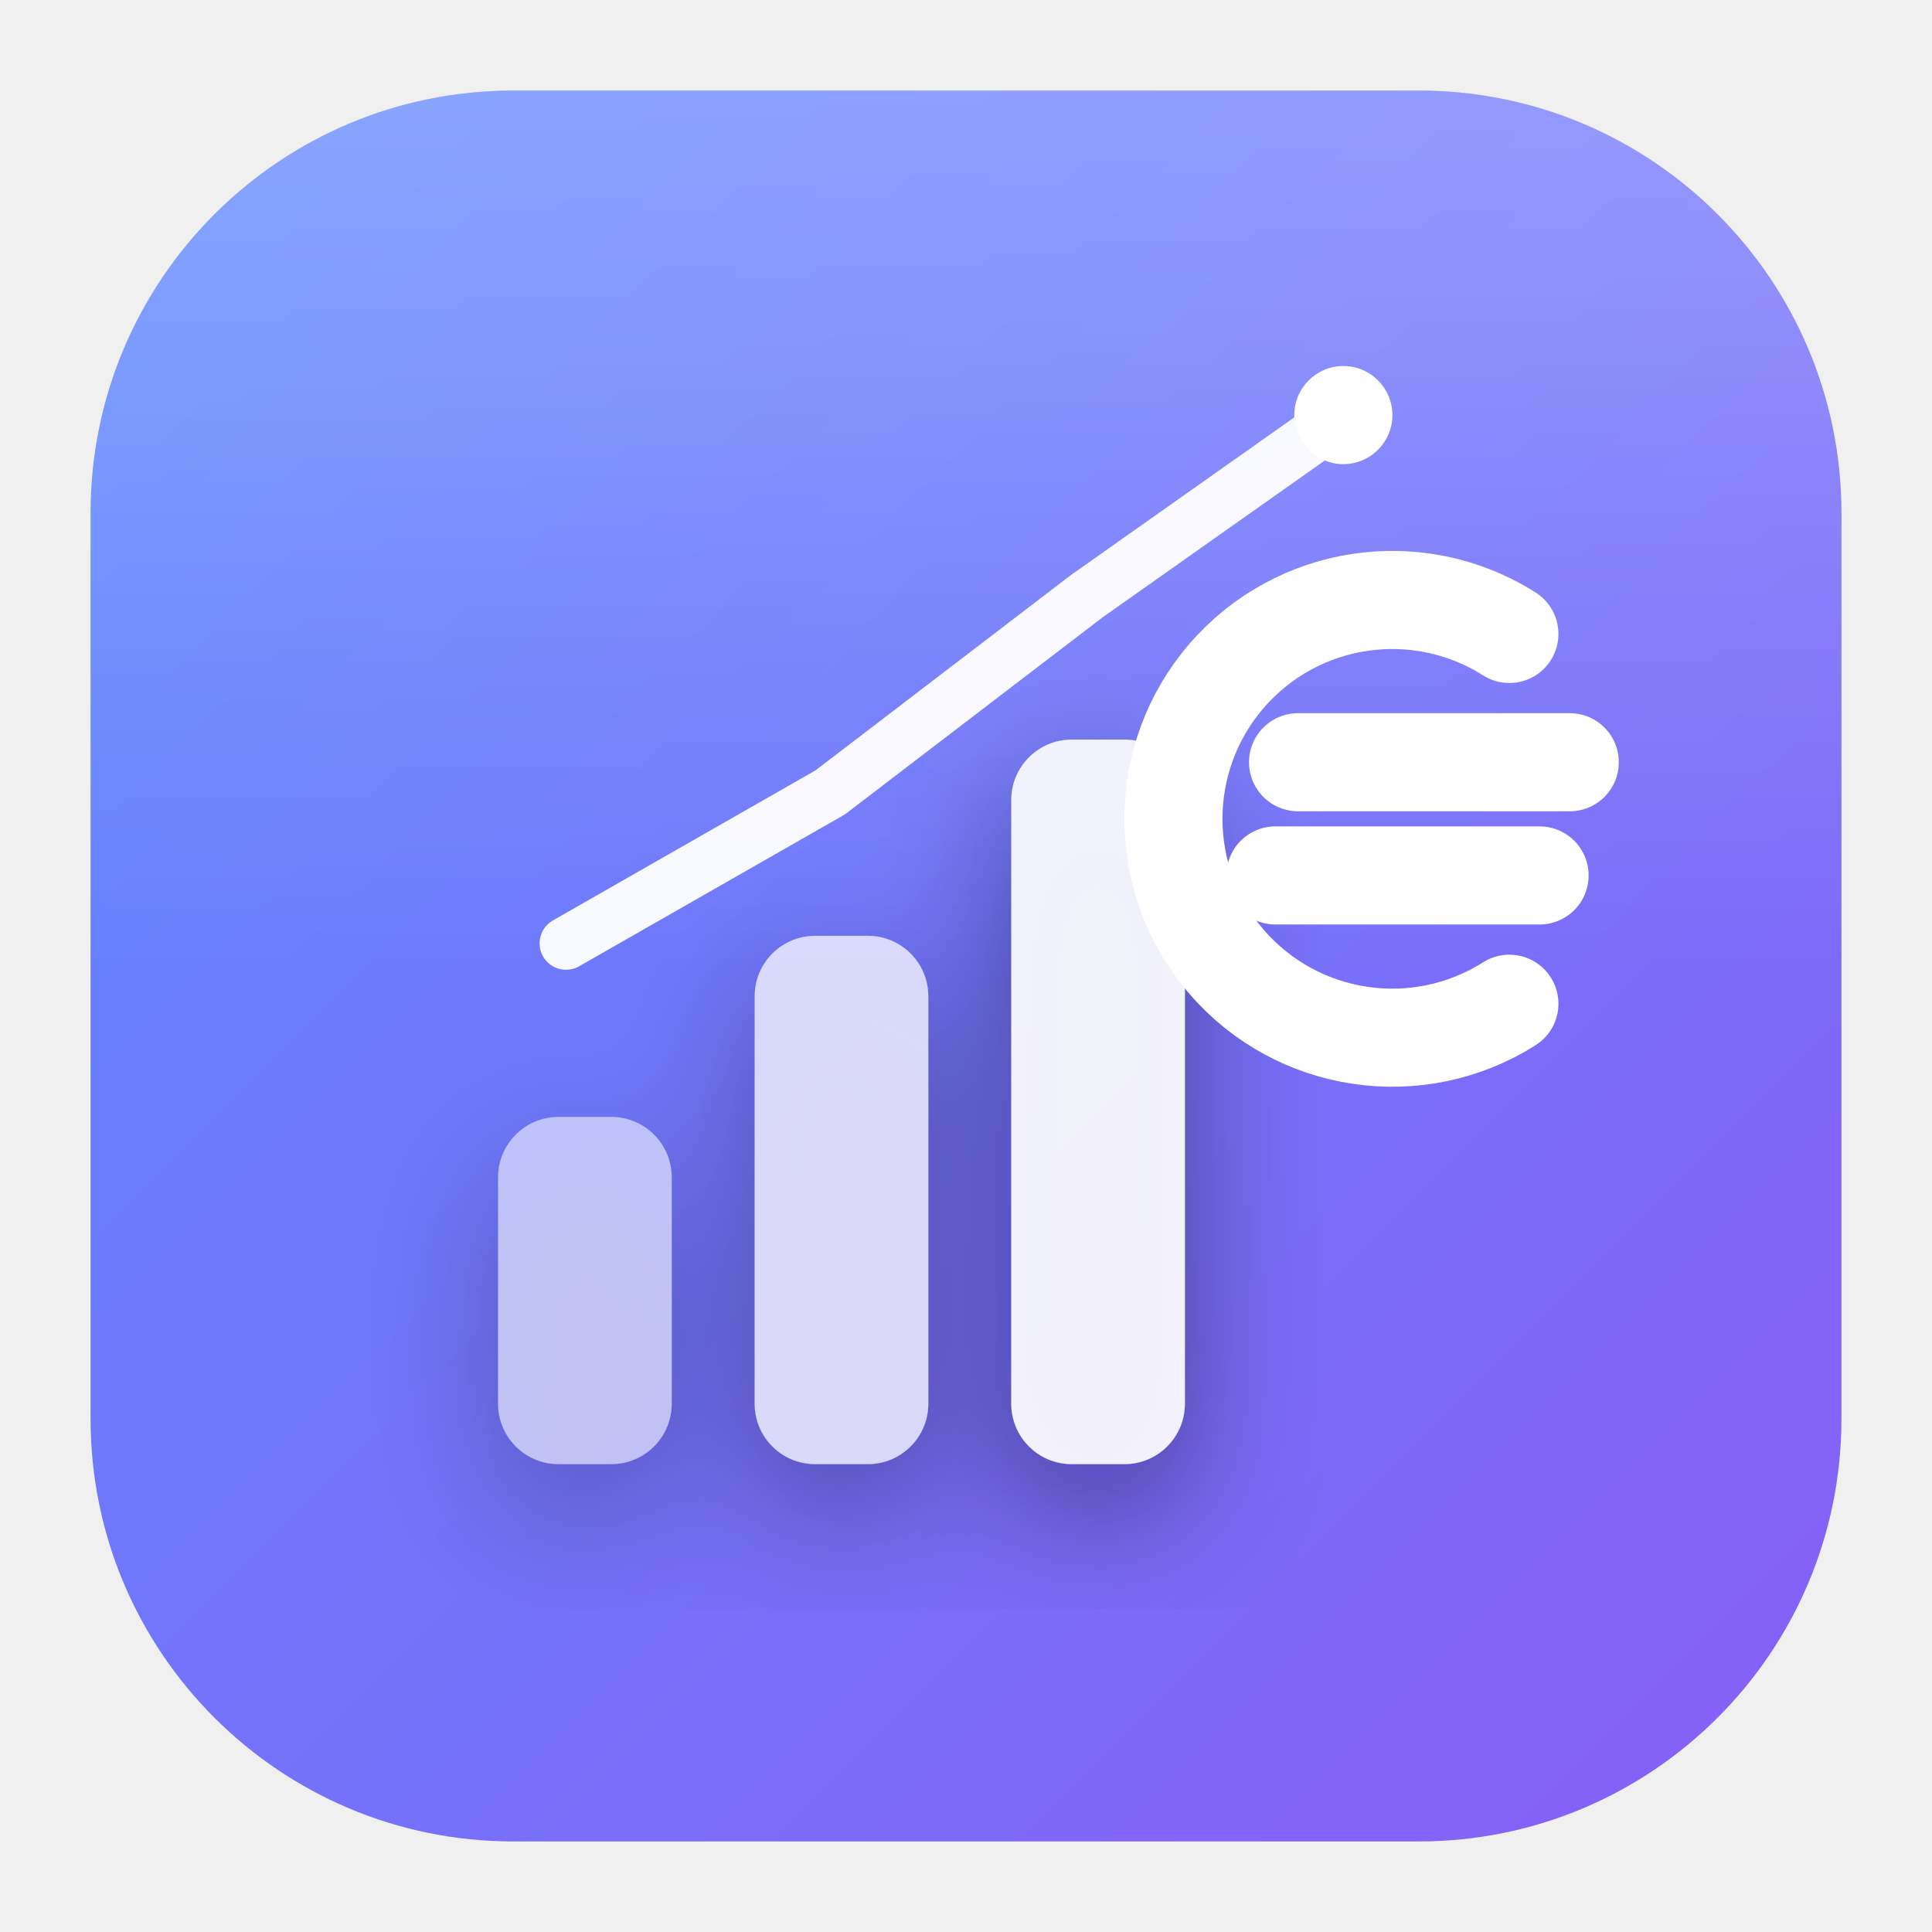
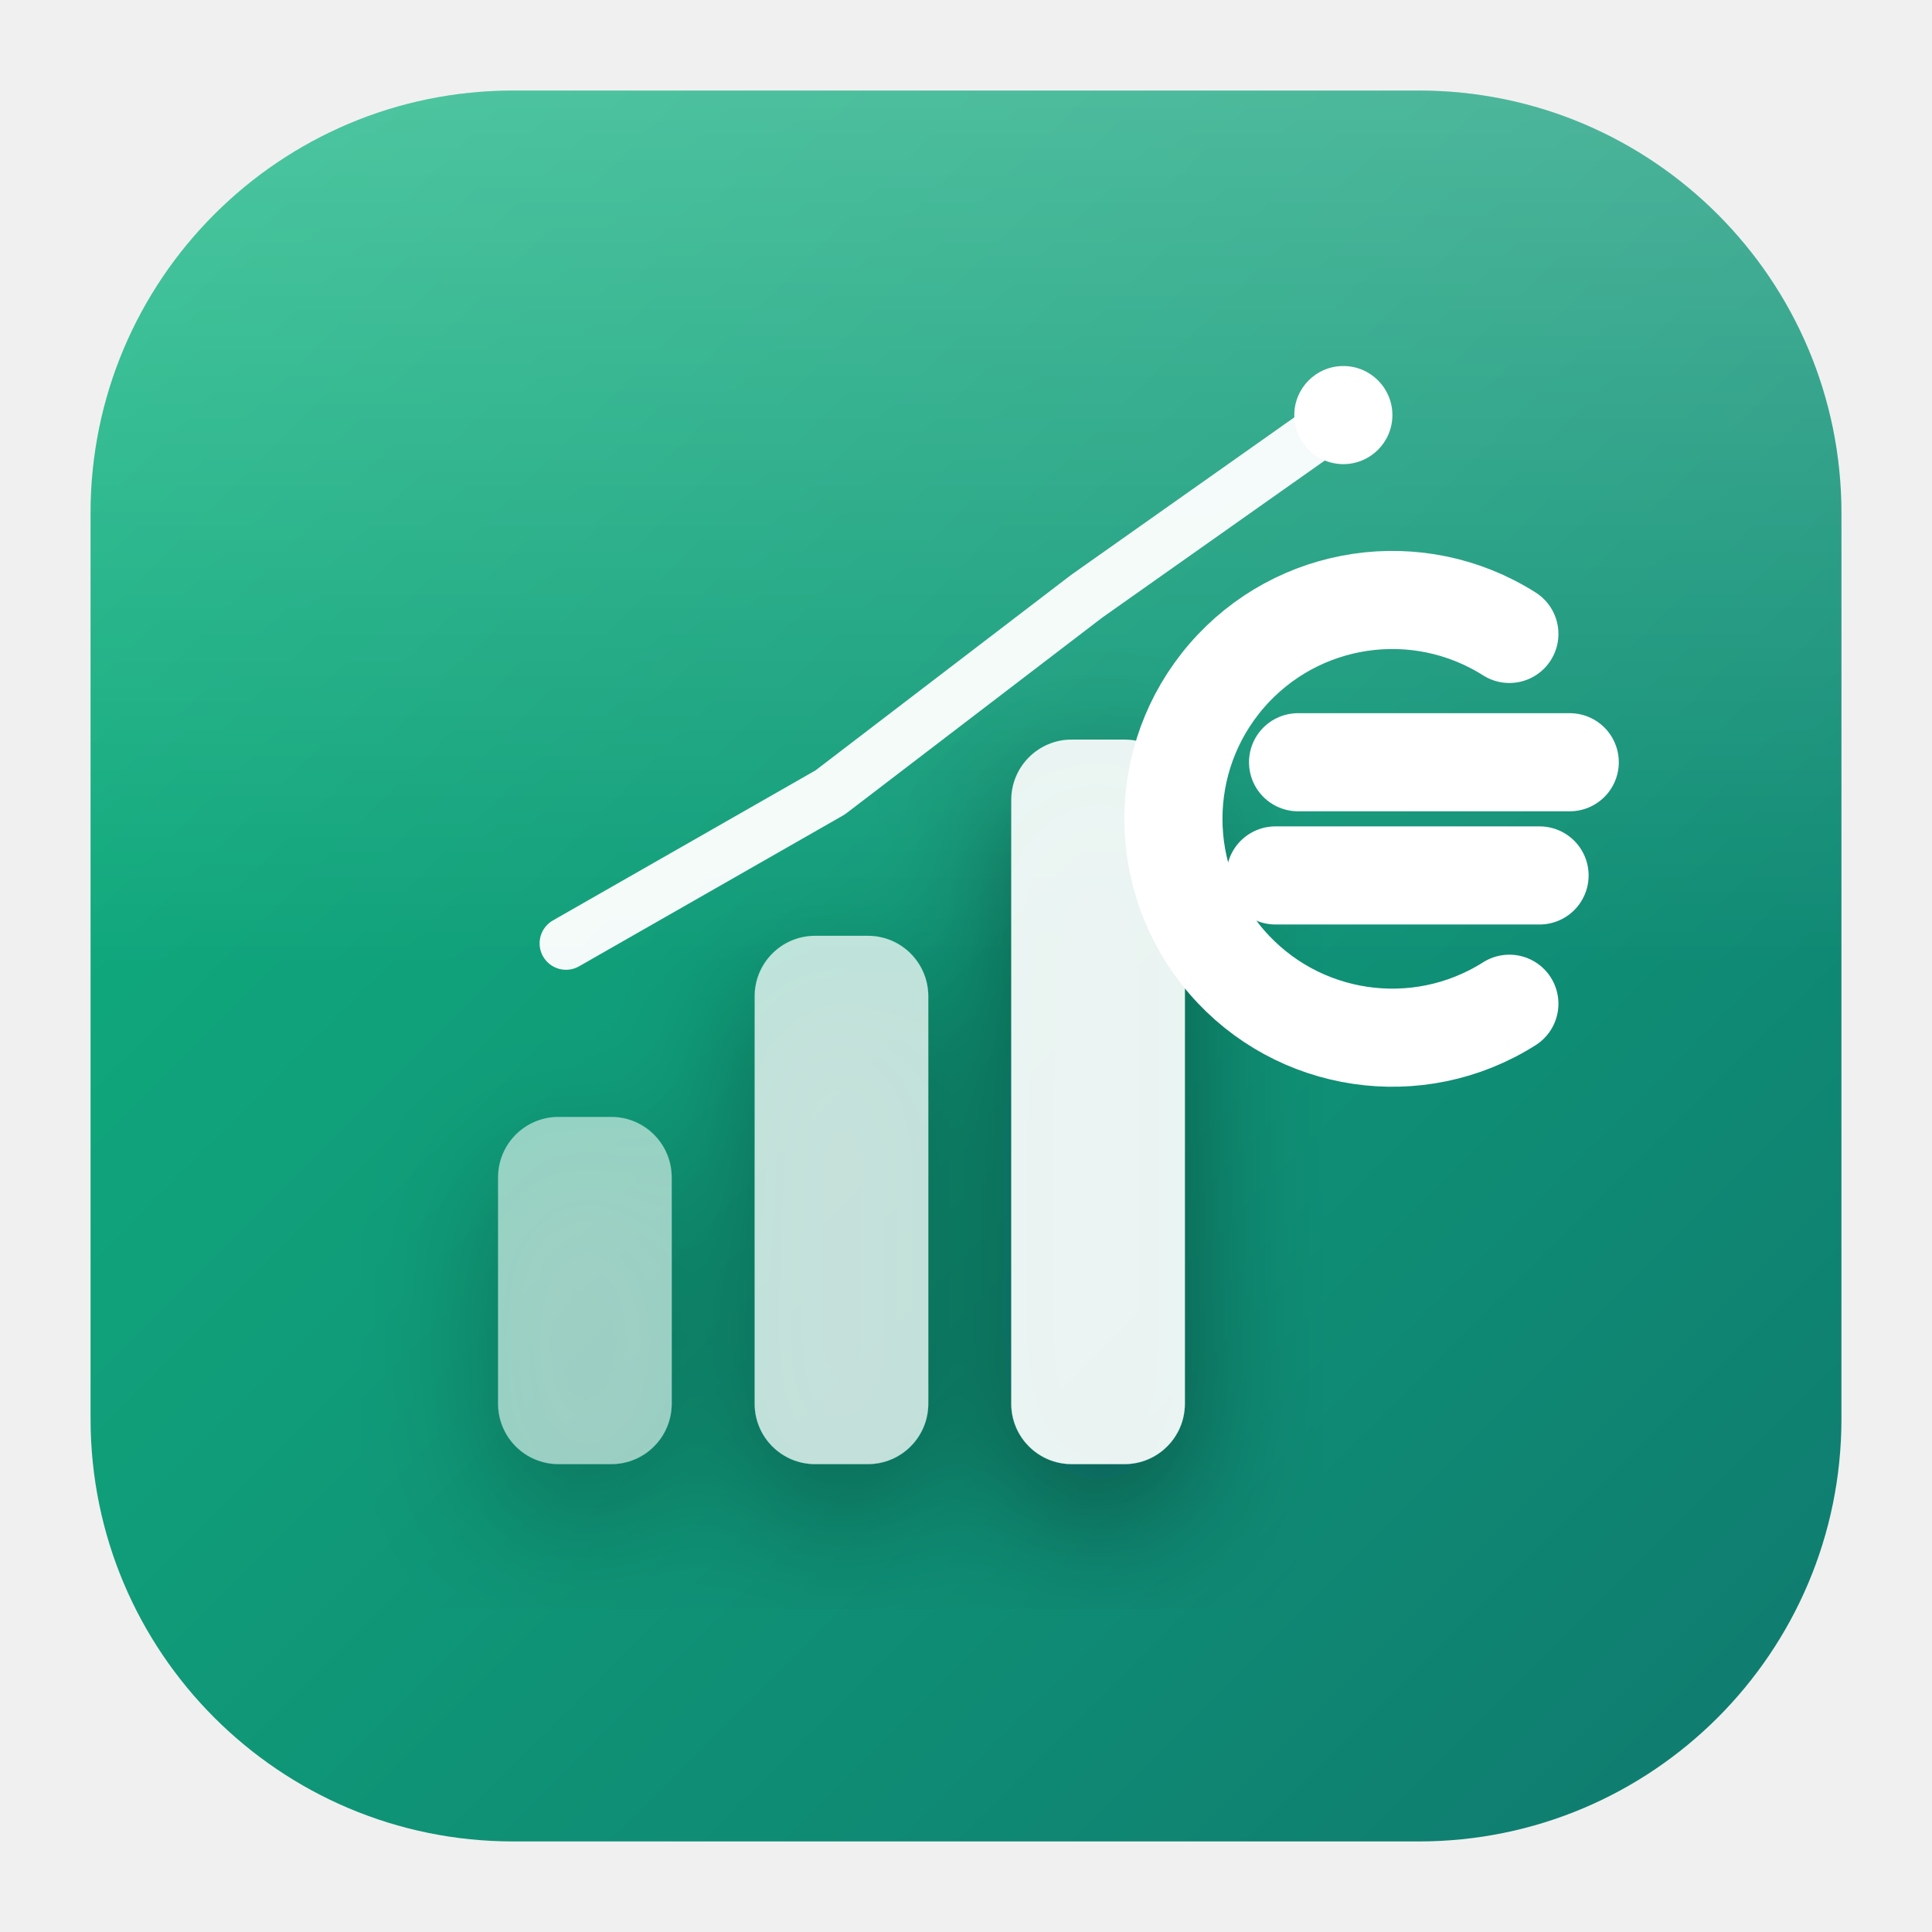
<svg xmlns="http://www.w3.org/2000/svg" width="512" height="512" viewBox="0 0 512 512" fill="none" role="img" aria-label="Financeiro">
  <defs>
    <linearGradient id="bg" x1="0" y1="0" x2="512" y2="512" gradientUnits="userSpaceOnUse">
-       <stop offset="0" stop-color="#5b8cff" />
-       <stop offset="1" stop-color="#8b5cf6" />
+       <stop offset="0" stop-color="#10b981" />
+       <stop offset="1" stop-color="#0f766e" />
    </linearGradient>
    <linearGradient id="sheen" x1="0" y1="0" x2="0" y2="512" gradientUnits="userSpaceOnUse">
      <stop offset="0" stop-color="#ffffff" stop-opacity="0.28" />
      <stop offset="0.5" stop-color="#ffffff" stop-opacity="0" />
    </linearGradient>
    <filter id="soft" x="-20%" y="-20%" width="140%" height="140%">
      <feDropShadow dx="0" dy="14" stdDeviation="18" flood-color="#0b1020" flood-opacity="0.45" />
    </filter>
  </defs>
  <rect x="24" y="24" width="464" height="464" rx="112" fill="url(#bg)" />
  <rect x="24" y="24" width="464" height="464" rx="112" fill="url(#sheen)" />
  <g filter="url(#soft)">
    <rect x="132" y="296" width="46" height="92" rx="16" fill="#ffffff" fill-opacity="0.55" />
    <rect x="200" y="248" width="46" height="140" rx="16" fill="#ffffff" fill-opacity="0.72" />
    <rect x="268" y="196" width="46" height="192" rx="16" fill="#ffffff" fill-opacity="0.9" />
  </g>
  <g transform="translate(330,150)" fill="none" stroke="#ffffff" stroke-width="26" stroke-linecap="round">
    <path d="M70 18 A58 58 0 1 0 70 116" />
    <path d="M14 52 H86" />
    <path d="M8 82 H78" />
  </g>
  <path d="M150 250 L220 210 L288 158 L356 110" stroke="#ffffff" stroke-width="14" stroke-linecap="round" stroke-linejoin="round" fill="none" stroke-opacity="0.95" />
  <circle cx="356" cy="110" r="13" fill="#ffffff" />
</svg>
